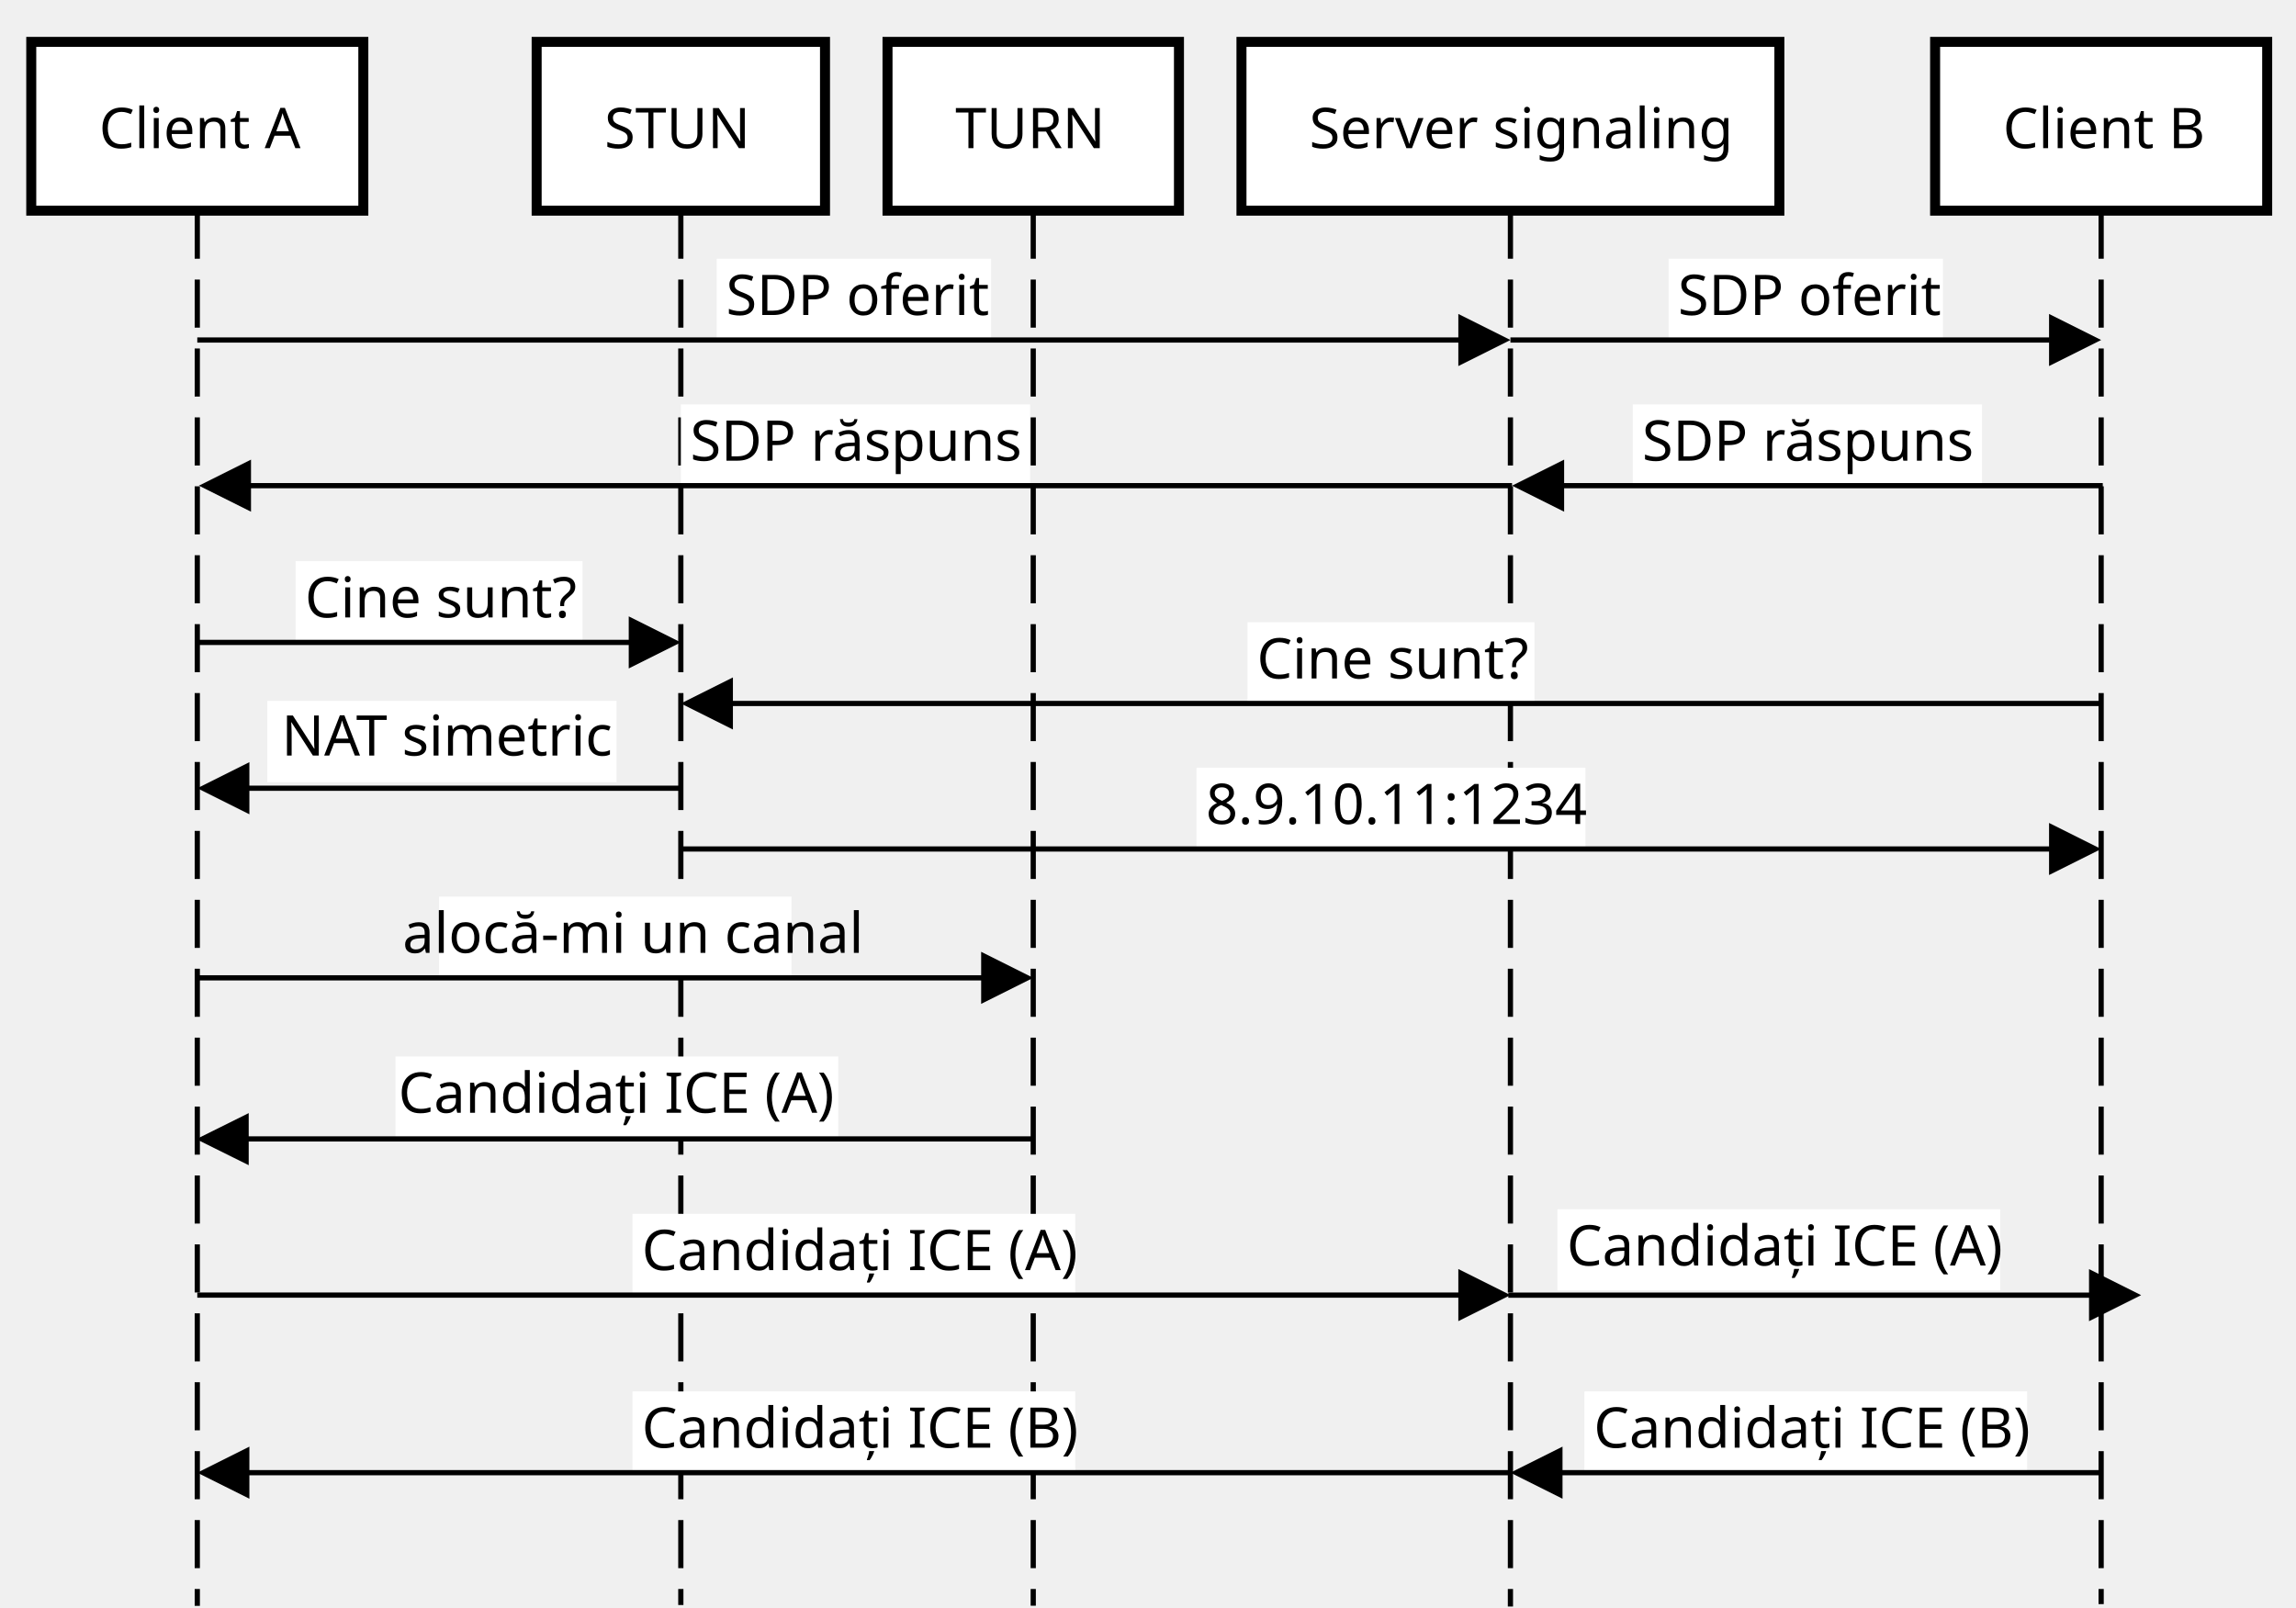
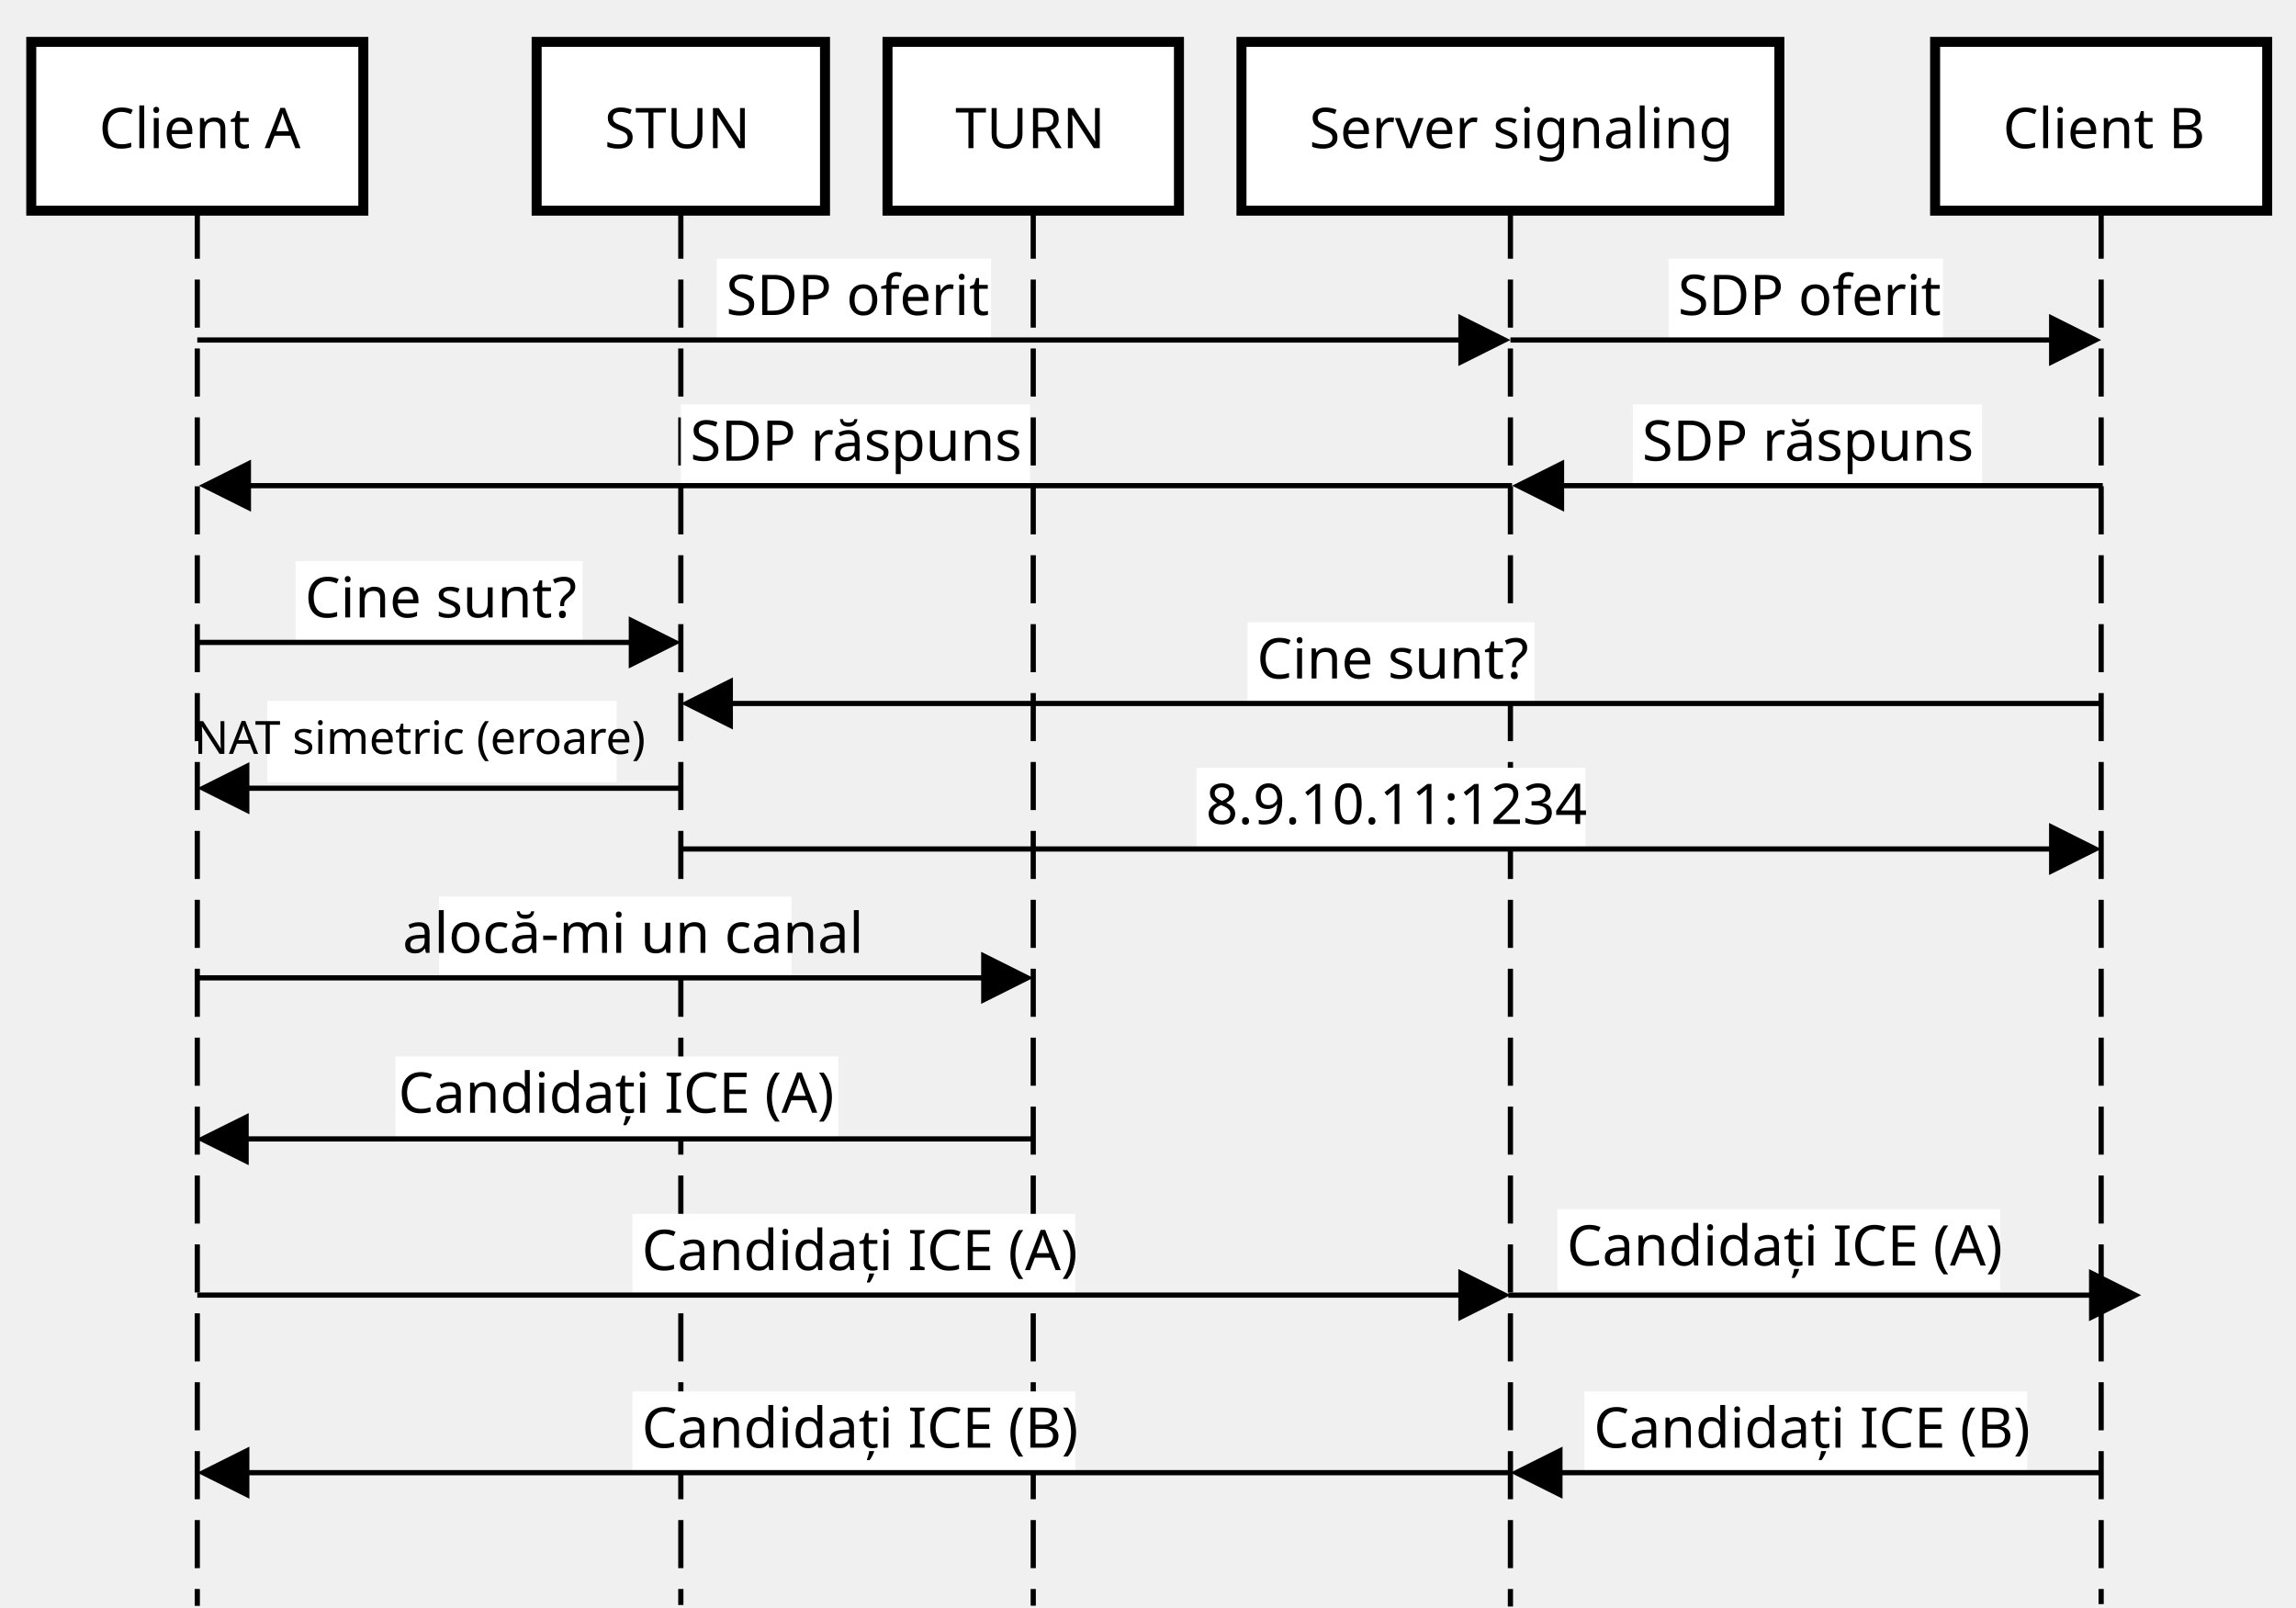
<svg xmlns="http://www.w3.org/2000/svg" version="1.1" width="600" height="420" id="svg6140">
  <defs id="defs5810" />
  <g id="g6138">
    <g id="g5812" />
    <g id="g5814" />
    <g id="g5816" />
    <g id="g5818" />
    <g id="g5820" />
    <g id="g5822" />
    <g id="g5824" />
    <g id="g5826" />
    <g id="g5828" />
    <g id="g5830" />
    <g id="g5832" />
    <g id="g5834" />
    <g id="g5836" />
    <g id="g5842" />
    <path fill="none" stroke="#000000" paint-order="fill stroke markers" d="m 51.557,55.05 0,364.629" stroke-miterlimit="10" stroke-width="1.361" stroke-dasharray="12.566, 5.445" id="path5844" />
    <path fill="none" stroke="#000000" paint-order="fill stroke markers" d="M 177.916,55.05 V 419.46" stroke-miterlimit="10" stroke-width="1.361" stroke-dasharray="12.566, 5.445" id="path5846" />
    <path fill="none" stroke="#000000" paint-order="fill stroke markers" d="m 270.01,55.05 0,364.593" stroke-miterlimit="10" stroke-width="1.361" stroke-dasharray="12.566, 5.445" id="path5848" />
    <path fill="none" stroke="#000000" paint-order="fill stroke markers" d="m 394.71,55.05 0,364.805" stroke-miterlimit="10" stroke-width="1.361" stroke-dasharray="12.566, 5.445" id="path5850" />
    <path fill="none" stroke="#000000" paint-order="fill stroke markers" d="m 549.079,55.05 0,364.175" stroke-miterlimit="10" stroke-width="1.361" stroke-dasharray="12.566, 5.445" id="path5852" />
    <g id="g5916">
      <path fill="none" stroke="none" id="path5856" d="" />
      <g id="g5860">
        <path fill="#ffffff" stroke="#000000" paint-order="fill stroke markers" d="M 8.168,10.945 H 94.946 V 55.05 H 8.168 Z" stroke-miterlimit="10" stroke-width="2.614" stroke-dasharray="none" id="path5858" />
      </g>
      <g id="g5866">
        <g id="g5862" />
        <text fill="#000000" stroke="none" font-family="sans-serif" font-size="14.667px" font-style="normal" font-weight="normal" text-decoration="normal" x="25.891" y="38.714" text-anchor="start" dominant-baseline="alphabetic" xml:space="preserve" id="text5864">Client A</text>
      </g>
      <path fill="none" stroke="none" id="path5868" d="" />
      <g id="g5872">
        <path fill="#ffffff" stroke="#000000" paint-order="fill stroke markers" d="m 140.239,10.945 h 75.354 v 44.105 h -75.354 z" stroke-miterlimit="10" stroke-width="2.614" stroke-dasharray="none" id="path5870" />
      </g>
      <g id="g5878">
        <g id="g5874" />
        <text fill="#000000" stroke="none" font-family="sans-serif" font-size="14.667px" font-style="normal" font-weight="normal" text-decoration="normal" x="157.963" y="38.714" text-anchor="start" dominant-baseline="alphabetic" xml:space="preserve" id="text5876">STUN</text>
      </g>
      <path fill="none" stroke="none" id="path5880" d="" />
      <g id="g5884">
        <path fill="#ffffff" stroke="#000000" paint-order="fill stroke markers" d="m 231.929,10.945 h 76.163 v 44.105 h -76.163 z" stroke-miterlimit="10" stroke-width="2.614" stroke-dasharray="none" id="path5882" />
      </g>
      <g id="g5890">
        <g id="g5886" />
        <text fill="#000000" stroke="none" font-family="sans-serif" font-size="14.667px" font-style="normal" font-weight="normal" text-decoration="normal" x="249.652" y="38.714" text-anchor="start" dominant-baseline="alphabetic" xml:space="preserve" id="text5888">TURN</text>
      </g>
      <path fill="none" stroke="none" id="path5892" d="" />
      <g id="g5896">
        <path fill="#ffffff" stroke="#000000" paint-order="fill stroke markers" d="M 324.427,10.945 H 464.993 V 55.05 H 324.427 Z" stroke-miterlimit="10" stroke-width="2.614" stroke-dasharray="none" id="path5894" />
      </g>
      <g id="g5902">
        <g id="g5898" />
        <text fill="#000000" stroke="none" font-family="sans-serif" font-size="14.667px" font-style="normal" font-weight="normal" text-decoration="normal" x="342.151" y="38.714" text-anchor="start" dominant-baseline="alphabetic" xml:space="preserve" id="text5900">Server signaling</text>
      </g>
      <path fill="none" stroke="none" id="path5904" d="" />
      <g id="g5908">
        <path fill="#ffffff" stroke="#000000" paint-order="fill stroke markers" d="m 505.69,10.945 h 86.779 v 44.105 h -86.779 z" stroke-miterlimit="10" stroke-width="2.614" stroke-dasharray="none" id="path5906" />
      </g>
      <g id="g5914">
        <g id="g5910" />
        <text fill="#000000" stroke="none" font-family="sans-serif" font-size="14.667px" font-style="normal" font-weight="normal" text-decoration="normal" x="523.414" y="38.714" text-anchor="start" dominant-baseline="alphabetic" xml:space="preserve" id="text5912">Client B</text>
      </g>
    </g>
    <g id="g5924" transform="translate(0,58.93468)">
      <g id="g5920">
        <rect fill="#ffffff" stroke="none" x="77.243" y="87.72" width="74.986" height="21.236" id="rect5918" />
      </g>
      <text fill="#000000" stroke="none" font-family="sans-serif" font-size="14.667px" font-style="normal" font-weight="normal" text-decoration="normal" x="79.694" y="102.422" text-anchor="start" dominant-baseline="alphabetic" xml:space="preserve" id="text5922">Cine sunt?</text>
    </g>
    <g id="g5932" transform="translate(0,58.93468)">
      <path fill="none" stroke="#000000" paint-order="fill stroke markers" d="M 51.557,108.956 H 164.467" stroke-miterlimit="10" stroke-width="1.361" stroke-dasharray="none" id="path5926" />
      <g id="g5930">
        <path fill="#000000" stroke="none" paint-order="stroke fill markers" d="m 164.304,102.149 13.613,6.806 -13.613,6.806 z" id="path5928" />
      </g>
    </g>
    <g id="g5948" transform="translate(0,51.30285)">
      <path fill="none" stroke="#000000" paint-order="fill stroke markers" d="M 177.916,154.694 H 65.006" stroke-miterlimit="10" stroke-width="1.361" stroke-dasharray="none" id="path5942" />
      <g id="g5946">
        <path fill="#000000" stroke="none" paint-order="stroke fill markers" d="M 65.17,147.888 51.557,154.694 65.17,161.501 Z" id="path5944" />
      </g>
    </g>
    <g id="g5956" transform="translate(0,55.11877)">
      <g id="g5952">
        <rect fill="#ffffff" stroke="none" x="114.74" y="179.197" width="92.087" height="21.236" id="rect5950" />
      </g>
      <text fill="#000000" stroke="none" font-family="sans-serif" font-size="14.667px" font-style="normal" font-weight="normal" text-decoration="normal" x="105.198" y="193.899" text-anchor="start" dominant-baseline="alphabetic" xml:space="preserve" id="text5954">alocă-mi un canal</text>
    </g>
    <g id="g5964" transform="translate(0,55.11877)">
      <path fill="none" stroke="#000000" paint-order="fill stroke markers" d="M 51.557,200.433 H 256.561" stroke-miterlimit="10" stroke-width="1.361" stroke-dasharray="none" id="path5958" />
      <g id="g5962">
        <path fill="#000000" stroke="none" paint-order="stroke fill markers" d="m 256.398,193.627 13.613,6.806 -13.613,6.806 z" id="path5960" />
      </g>
    </g>
    <g id="g5972" transform="translate(0,-157.313)">
      <g id="g5968">
        <rect fill="#ffffff" stroke="none" x="187.279" y="224.936" width="71.708" height="21.236" id="rect5966" />
      </g>
      <text fill="#000000" stroke="none" font-family="sans-serif" font-size="14.667px" font-style="normal" font-weight="normal" text-decoration="normal" x="189.73" y="239.637" text-anchor="start" dominant-baseline="alphabetic" xml:space="preserve" id="text5970">SDP oferit</text>
    </g>
    <g id="g5980" transform="translate(0,-157.313)">
      <path fill="none" stroke="#000000" paint-order="fill stroke markers" d="M 51.557,246.172 H 381.261" stroke-miterlimit="10" stroke-width="1.361" stroke-dasharray="none" id="path5974" />
      <g id="g5978">
        <path fill="#000000" stroke="none" paint-order="stroke fill markers" d="m 381.097,239.365 13.613,6.806 -13.613,6.806 z" id="path5976" />
      </g>
    </g>
    <g id="g5988" transform="translate(0,-203.0515)">
      <g id="g5984">
        <rect fill="#ffffff" stroke="none" x="436.041" y="270.674" width="71.708" height="21.236" id="rect5982" />
      </g>
      <text fill="#000000" stroke="none" font-family="sans-serif" font-size="14.667px" font-style="normal" font-weight="normal" text-decoration="normal" x="438.491" y="285.376" text-anchor="start" dominant-baseline="alphabetic" xml:space="preserve" id="text5986">SDP oferit</text>
    </g>
    <g id="g5996" transform="translate(0,-203.0515)">
      <path fill="none" stroke="#000000" paint-order="fill stroke markers" d="M 394.71,291.91 H 535.63" stroke-miterlimit="10" stroke-width="1.361" stroke-dasharray="none" id="path5990" />
      <g id="g5994">
        <path fill="#000000" stroke="none" paint-order="stroke fill markers" d="m 535.467,285.104 13.613,6.806 -13.613,6.806 z" id="path5992" />
      </g>
    </g>
    <g id="g6004" transform="translate(0.4239905,-210.7233)">
      <g id="g6000">
        <rect fill="#ffffff" stroke="none" x="426.259" y="316.413" width="91.271" height="21.236" id="rect5998" />
      </g>
      <text fill="#000000" stroke="none" font-family="sans-serif" font-size="14.667px" font-style="normal" font-weight="normal" text-decoration="normal" x="428.709" y="331.115" text-anchor="start" dominant-baseline="alphabetic" xml:space="preserve" id="text6002">SDP răspuns</text>
    </g>
    <g id="g6012" transform="translate(0.4239905,-210.7233)">
      <path fill="none" stroke="#000000" paint-order="fill stroke markers" d="M 549.079,337.649 H 408.159" stroke-miterlimit="10" stroke-width="1.361" stroke-dasharray="none" id="path6006" />
      <g id="g6010">
        <path fill="#000000" stroke="none" paint-order="stroke fill markers" d="m 408.323,330.842 -13.613,6.806 13.613,6.806 z" id="path6008" />
      </g>
    </g>
    <g id="g6020" transform="translate(0.4239905,-256.4619)">
      <g id="g6016">
        <rect fill="#ffffff" stroke="none" x="177.498" y="362.151" width="91.271" height="21.236" id="rect6014" />
      </g>
      <text fill="#000000" stroke="none" font-family="sans-serif" font-size="14.667px" font-style="normal" font-weight="normal" text-decoration="normal" x="179.948" y="376.853" text-anchor="start" dominant-baseline="alphabetic" xml:space="preserve" id="text6018">SDP răspuns</text>
    </g>
    <g id="g6020-2" transform="translate(-107.6453,-178.9748)">
      <g id="g6016-9">
        <rect fill="#ffffff" stroke="none" x="177.498" y="362.151" width="91.271" height="21.236" id="rect6014-4" />
      </g>
-       <text fill="#000000" stroke="none" font-family="sans-serif" font-size="14.667px" font-style="normal" font-weight="normal" text-decoration="normal" x="181.22" y="376.429" text-anchor="start" dominant-baseline="alphabetic" xml:space="preserve" id="text6018-1">NAT simetric</text>
+       <text fill="#000000" stroke="none" font-family="sans-serif" font-size="14.667px" font-style="normal" font-weight="normal" text-decoration="normal" x="158.325" y="376.005" text-anchor="start" dominant-baseline="alphabetic" xml:space="preserve" id="text6018-1" style="font-size:12px">NAT simetric (eroare)</text>
    </g>
    <g id="g6028" transform="translate(0.4239905,-256.4619)">
      <path fill="none" stroke="#000000" paint-order="fill stroke markers" d="M 394.71,383.387 H 65.006" stroke-miterlimit="10" stroke-width="1.361" stroke-dasharray="none" id="path6022" />
      <g id="g6026">
        <path fill="#000000" stroke="none" paint-order="stroke fill markers" d="M 65.17,376.581 51.557,383.387 65.17,390.194 Z" id="path6024" />
      </g>
    </g>
    <g id="g6036" transform="translate(0,-90.66122)">
      <g id="g6032">
        <rect fill="#ffffff" stroke="none" x="165.279" y="407.89" width="115.709" height="21.236" id="rect6030" />
      </g>
      <text fill="#000000" stroke="none" font-family="sans-serif" font-size="14.667px" font-style="normal" font-weight="normal" text-decoration="normal" x="167.729" y="422.592" text-anchor="start" dominant-baseline="alphabetic" xml:space="preserve" id="text6034">Candidați ICE (A)</text>
    </g>
    <g id="g6036-2" transform="translate(-61.93483,-131.7853)">
      <g id="g6032-8">
        <rect fill="#ffffff" stroke="none" x="165.279" y="407.89" width="115.709" height="21.236" id="rect6030-2" />
      </g>
      <text fill="#000000" stroke="none" font-family="sans-serif" font-size="14.667px" font-style="normal" font-weight="normal" text-decoration="normal" x="166.033" y="422.592" text-anchor="start" dominant-baseline="alphabetic" xml:space="preserve" id="text6034-8">Candidați ICE (A)</text>
    </g>
    <g id="g6044" transform="translate(0,-90.66122)">
      <path fill="none" stroke="#000000" paint-order="fill stroke markers" d="M 51.557,429.126 H 381.261" stroke-miterlimit="10" stroke-width="1.361" stroke-dasharray="none" id="path6038" />
      <g id="g6042">
        <path fill="#000000" stroke="none" paint-order="stroke fill markers" d="m 381.097,422.319 13.613,6.806 -13.613,6.806 z" id="path6040" />
      </g>
    </g>
    <g id="g6044-2" transform="translate(164.8162,-90.64419)">
      <path fill="none" stroke="#000000" paint-order="fill stroke markers" d="M 229.342,429.126 H 381.261" stroke-miterlimit="10" stroke-width="1.361" stroke-dasharray="none" id="path6038-3" />
      <g id="g6042-7">
        <path fill="#000000" stroke="none" paint-order="stroke fill markers" d="m 381.097,422.319 13.613,6.806 -13.613,6.806 z" id="path6040-2" />
      </g>
    </g>
    <g id="g6052" transform="translate(-7.045454,-137.599)">
      <g id="g6048">
        <rect fill="#ffffff" stroke="none" x="414.04" y="453.629" width="115.709" height="21.236" id="rect6046" />
      </g>
      <text fill="#000000" stroke="none" font-family="sans-serif" font-size="14.667px" font-style="normal" font-weight="normal" text-decoration="normal" x="416.49" y="468.33" text-anchor="start" dominant-baseline="alphabetic" xml:space="preserve" id="text6050">Candidați ICE (A)</text>
    </g>
    <g id="g6060" transform="matrix(1.006894,0,0,1,-281.7676,-177.8157)">
      <path fill="none" stroke="#000000" paint-order="fill stroke markers" d="M 343.443,475.464 H 548.222" stroke-miterlimit="10" stroke-width="1.361" stroke-dasharray="none" id="path6054" />
      <g id="g6058" transform="rotate(180,439.9274,475.1948)">
        <path fill="#000000" stroke="none" paint-order="stroke fill markers" d="m 535.467,468.058 13.613,6.806 -13.613,6.806 z" id="path6056" />
      </g>
    </g>
    <g id="g6068" transform="translate(0,-135.728)">
      <g id="g6064">
        <rect fill="#ffffff" stroke="none" x="414.04" y="499.367" width="115.709" height="21.236" id="rect6062" />
      </g>
      <text fill="#000000" stroke="none" font-family="sans-serif" font-size="14.667px" font-style="normal" font-weight="normal" text-decoration="normal" x="416.49" y="514.069" text-anchor="start" dominant-baseline="alphabetic" xml:space="preserve" id="text6066">Candidați ICE (B)</text>
    </g>
    <g id="g6076" transform="translate(0,-135.728)">
      <path fill="none" stroke="#000000" paint-order="fill stroke markers" d="M 549.079,520.603 H 408.159" stroke-miterlimit="10" stroke-width="1.361" stroke-dasharray="none" id="path6070" />
      <g id="g6074">
        <path fill="#000000" stroke="none" paint-order="stroke fill markers" d="m 408.323,513.797 -13.613,6.806 13.613,6.806 z" id="path6072" />
      </g>
    </g>
    <g id="g6084" transform="translate(0,-181.4665)">
      <g id="g6080">
        <rect fill="#ffffff" stroke="none" x="165.279" y="545.106" width="115.709" height="21.236" id="rect6078" />
      </g>
      <text fill="#000000" stroke="none" font-family="sans-serif" font-size="14.667px" font-style="normal" font-weight="normal" text-decoration="normal" x="167.729" y="559.807" text-anchor="start" dominant-baseline="alphabetic" xml:space="preserve" id="text6082">Candidați ICE (B)</text>
    </g>
    <g id="g6092" transform="translate(0,-181.4665)">
      <path fill="none" stroke="#000000" paint-order="fill stroke markers" d="M 394.71,566.341 H 65.006" stroke-miterlimit="10" stroke-width="1.361" stroke-dasharray="none" id="path6086" />
      <g id="g6090">
        <path fill="#000000" stroke="none" paint-order="stroke fill markers" d="M 65.17,559.535 51.557,566.341 l 13.613,6.806 z" id="path6088" />
      </g>
    </g>
    <g id="g6100" transform="translate(0,-428.2322)">
      <g id="g6096">
        <rect fill="#ffffff" stroke="none" x="326.005" y="590.844" width="74.986" height="21.236" id="rect6094" />
      </g>
      <text fill="#000000" stroke="none" font-family="sans-serif" font-size="14.667px" font-style="normal" font-weight="normal" text-decoration="normal" x="328.455" y="605.546" text-anchor="start" dominant-baseline="alphabetic" xml:space="preserve" id="text6098">Cine sunt?</text>
    </g>
    <g id="g6108" transform="translate(0,-428.2322)">
      <path fill="none" stroke="#000000" paint-order="fill stroke markers" d="M 549.079,612.08 H 191.366" stroke-miterlimit="10" stroke-width="1.361" stroke-dasharray="none" id="path6102" />
      <g id="g6106">
        <path fill="#000000" stroke="none" paint-order="stroke fill markers" d="m 191.529,605.274 -13.613,6.806 13.613,6.806 z" id="path6104" />
      </g>
    </g>
    <g id="g6116" transform="translate(0,-435.9419)">
      <g id="g6112">
        <rect fill="#ffffff" stroke="none" x="312.68" y="636.583" width="101.636" height="21.236" id="rect6110" />
      </g>
      <text fill="#000000" stroke="none" font-family="sans-serif" font-size="14.667px" font-style="normal" font-weight="normal" text-decoration="normal" x="315.13" y="651.285" text-anchor="start" dominant-baseline="alphabetic" xml:space="preserve" id="text6114">8.9.10.11:1234</text>
    </g>
    <g id="g6124" transform="translate(0,-435.9419)">
      <path fill="none" stroke="#000000" paint-order="fill stroke markers" d="M 177.916,657.819 H 535.63" stroke-miterlimit="10" stroke-width="1.361" stroke-dasharray="none" id="path6118" />
      <g id="g6122">
        <path fill="#000000" stroke="none" paint-order="stroke fill markers" d="m 535.467,651.012 13.613,6.806 -13.613,6.806 z" id="path6120" />
      </g>
    </g>
    <g id="g6128" />
    <g id="g6130" />
    <g id="g6132" />
    <g id="g6134" />
    <g id="g6136" />
  </g>
</svg>
